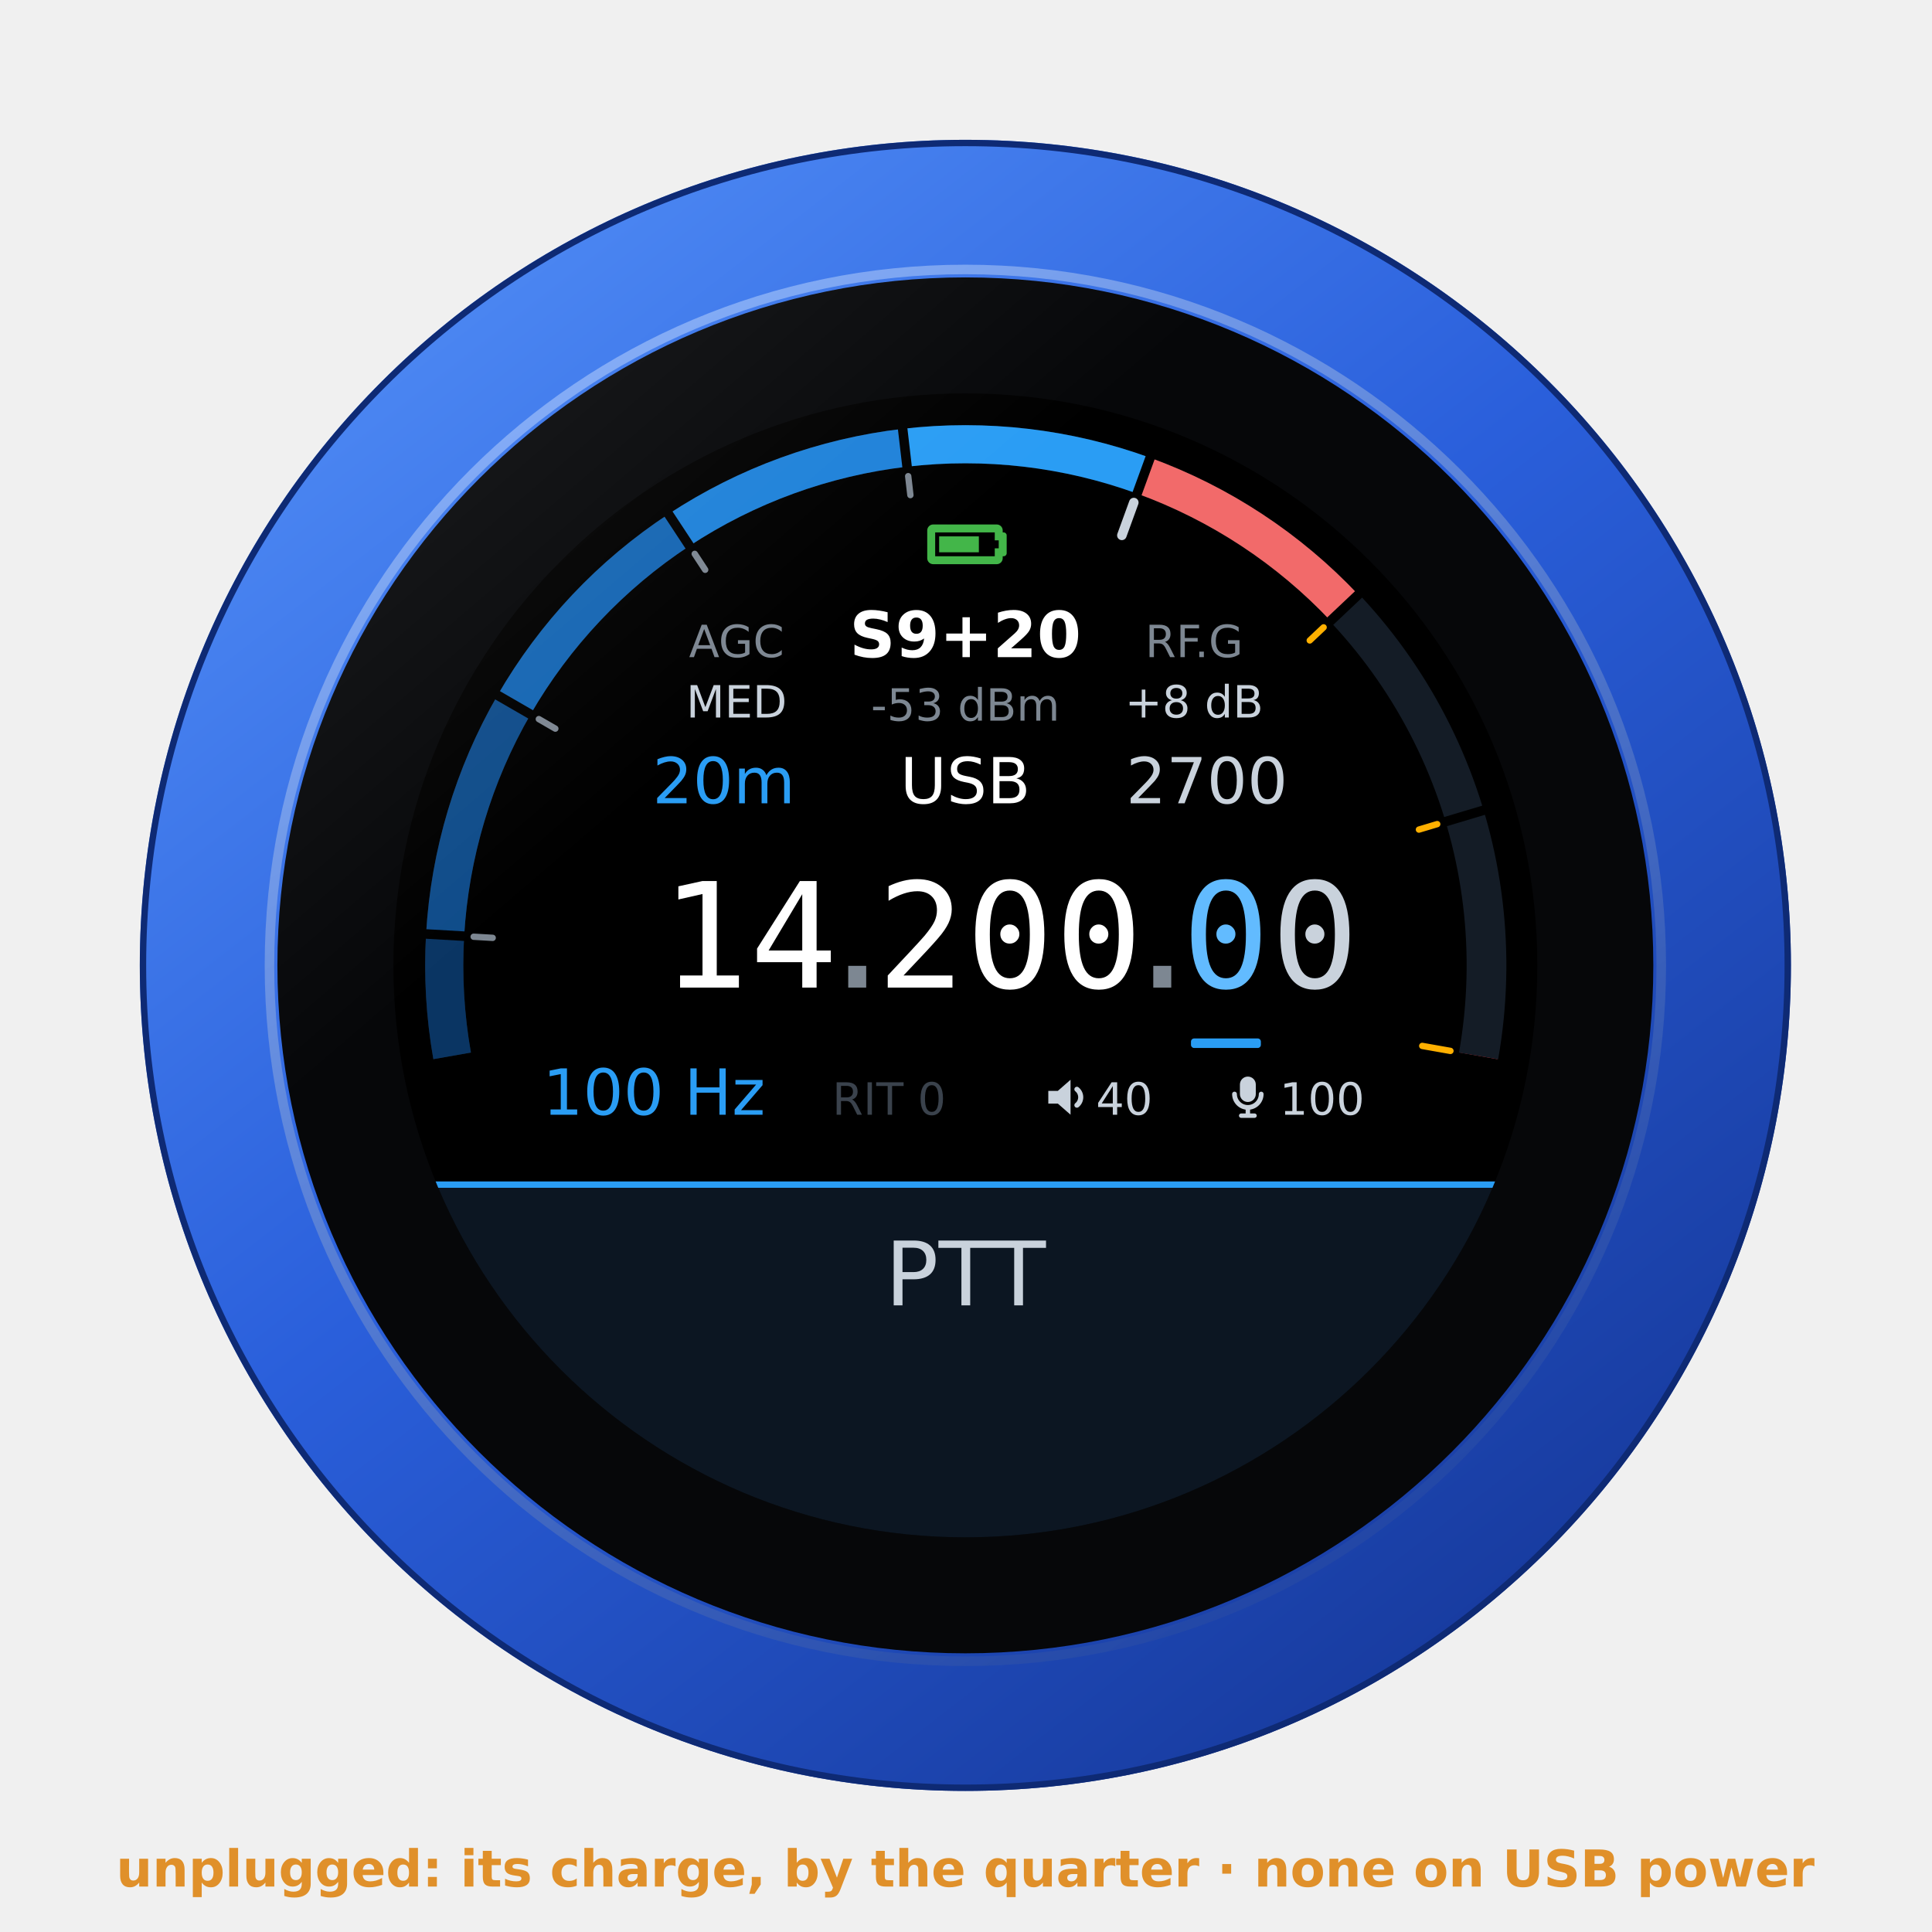
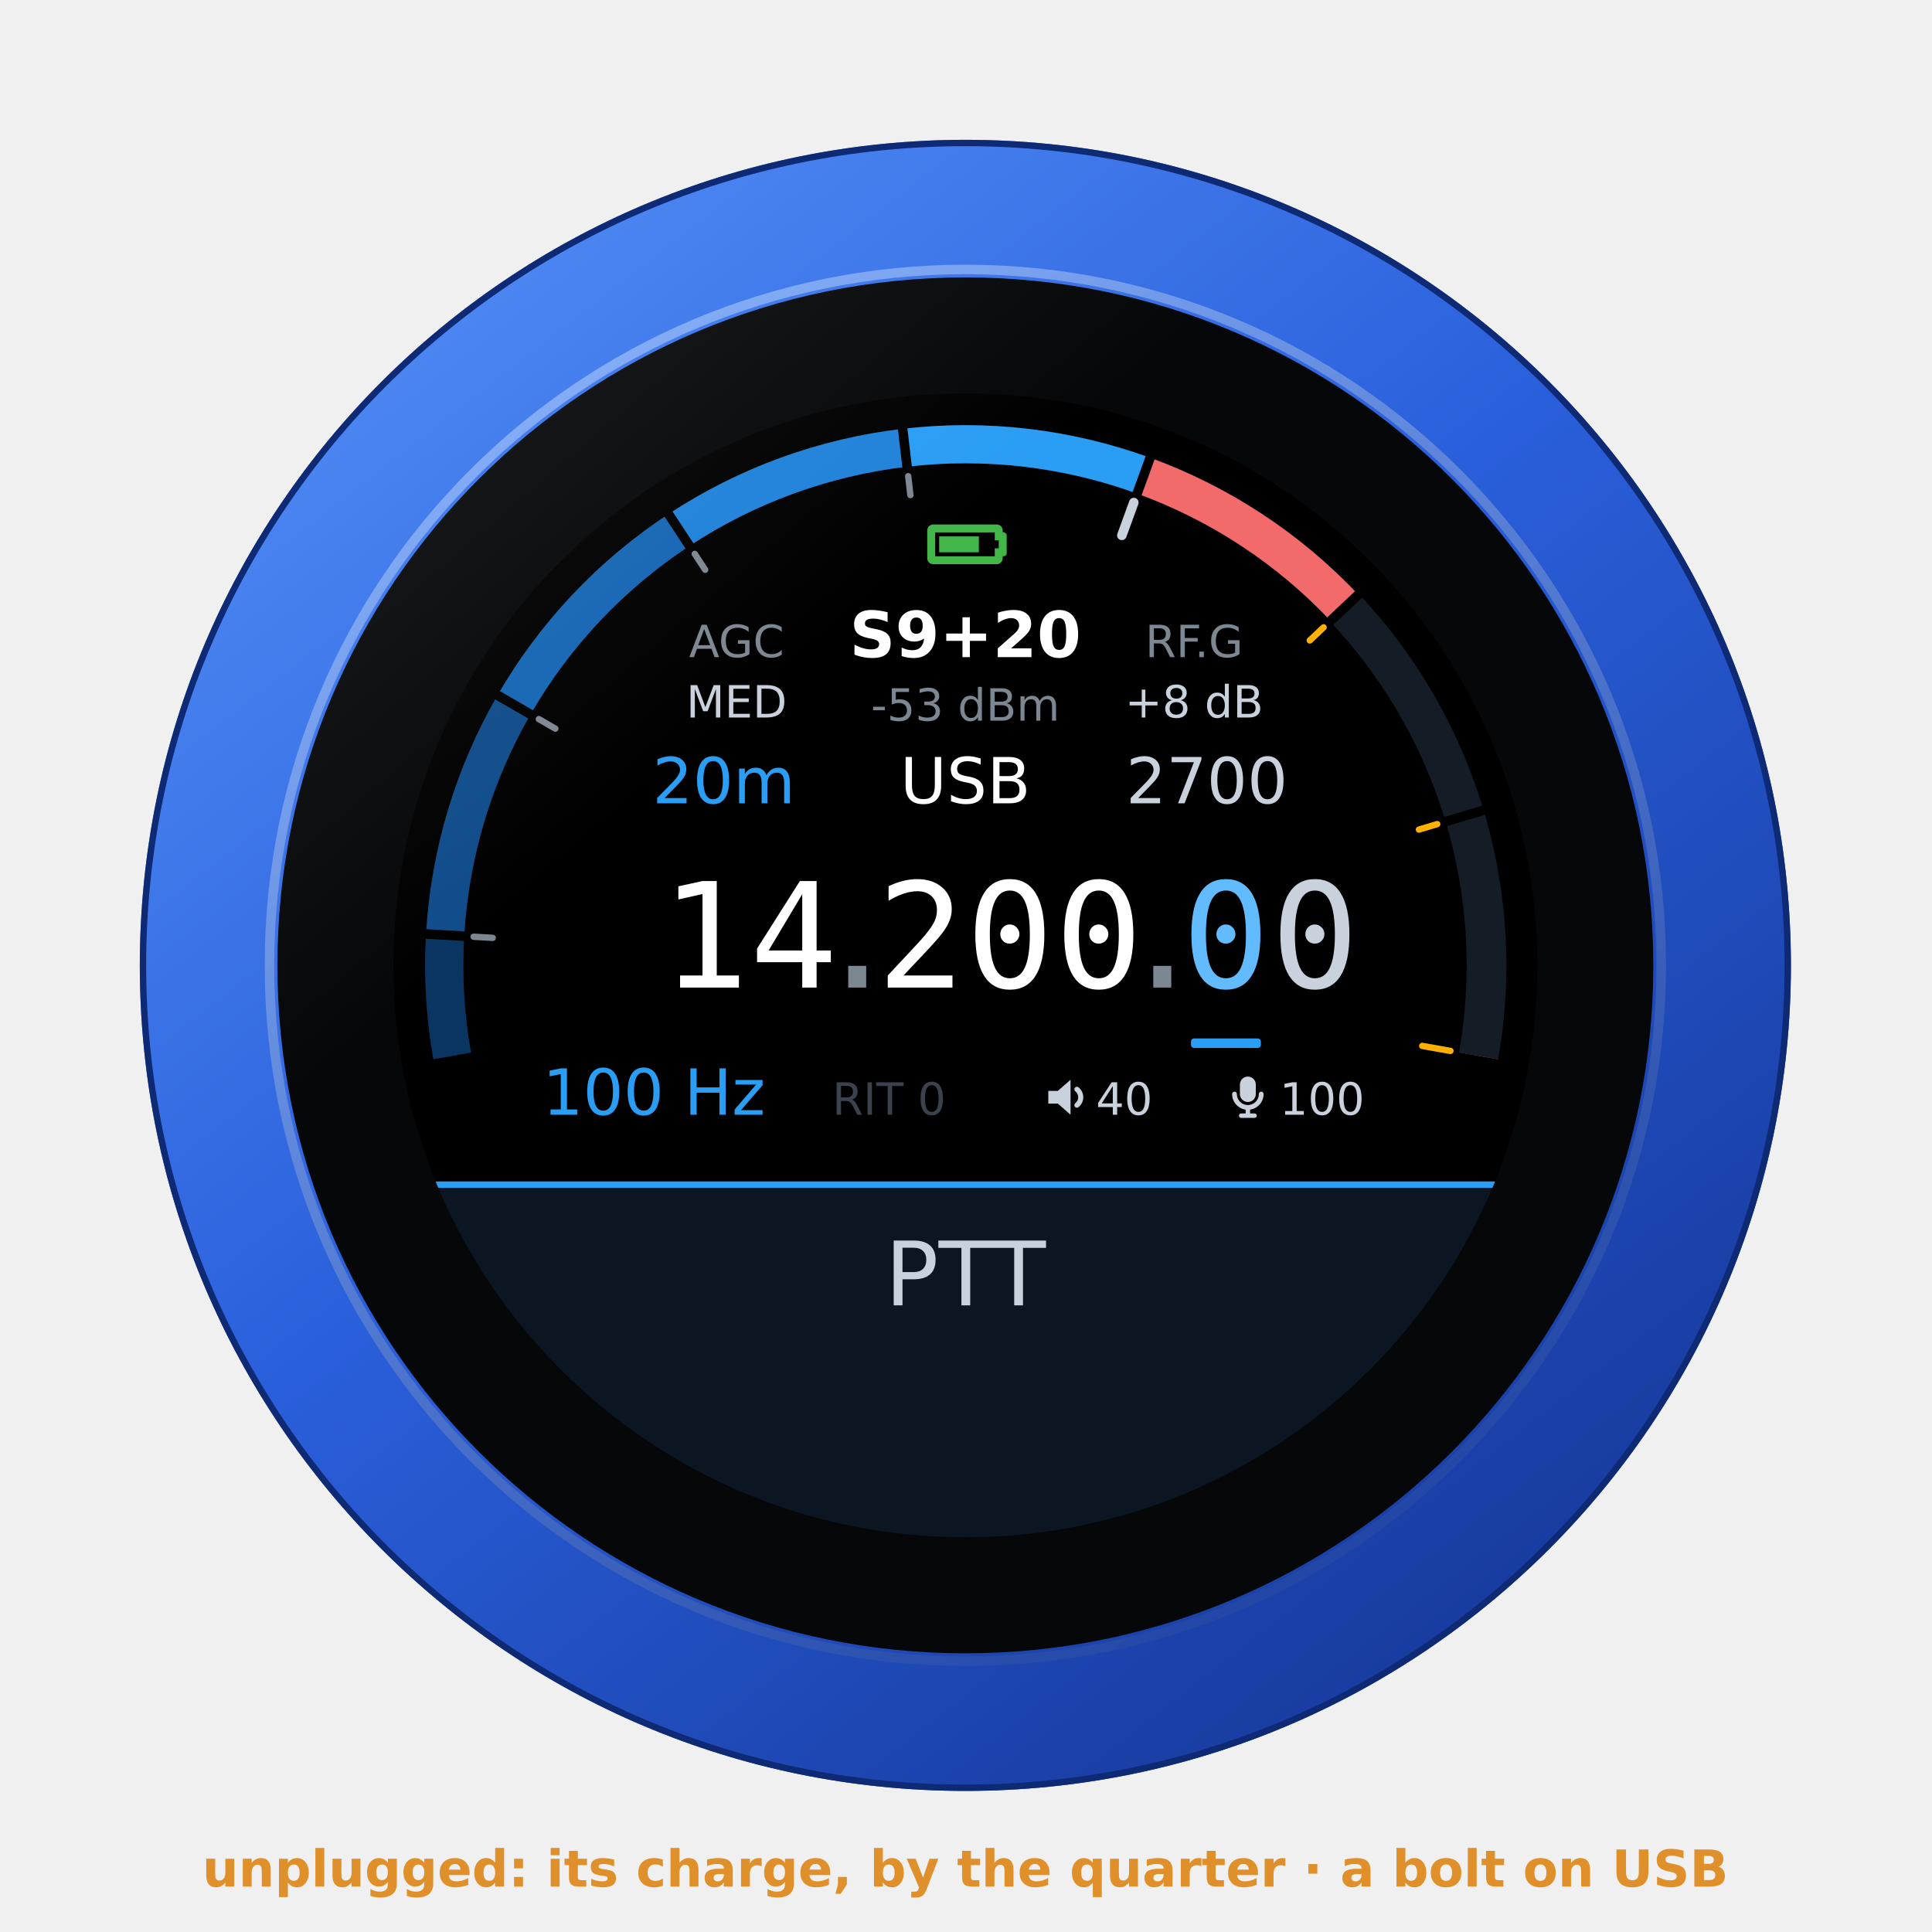
<svg xmlns="http://www.w3.org/2000/svg" viewBox="0 0 608 608" width="608" height="608" role="img" aria-label="On its own battery: the knob's charge at the top of the arc">
  <defs>
    <clipPath id="flex-17-glass">
      <circle cx="180" cy="180" r="180" />
    </clipPath>
    <linearGradient id="flex-17-alu" x1="0.15" y1="0.05" x2="0.85" y2="0.95">
      <stop offset="0" stop-color="#4F8BF5" />
      <stop offset="0.45" stop-color="#2A5FDB" />
      <stop offset="1" stop-color="#16389A" />
    </linearGradient>
    <linearGradient id="flex-17-chamfer" x1="0.2" y1="0" x2="0.8" y2="1">
      <stop offset="0" stop-color="#9CC0FF" />
      <stop offset="1" stop-color="#1B3F9E" />
    </linearGradient>
    <linearGradient id="flex-17-gloss" x1="0" y1="0" x2="0.6" y2="0.7">
      <stop offset="0" stop-color="#FFFFFF" stop-opacity="0.10" />
      <stop offset="0.5" stop-color="#FFFFFF" stop-opacity="0" />
    </linearGradient>
    <linearGradient id="flex-17-upd" x1="0" y1="0" x2="0" y2="1">
      <stop offset="0" stop-color="#262015" />
      <stop offset="1" stop-color="#0C0E13" />
    </linearGradient>
    <marker id="flex-17-arrow" viewBox="0 0 10 10" refX="7" refY="5" markerWidth="7" markerHeight="7" orient="auto-start-reverse">
      <path d="M0,1 L10,5 L0,9 z" fill="#E0902A" />
    </marker>
  </defs>
  <circle cx="303.8" cy="303.8" r="259.8" fill="url(#flex-17-alu)" />
  <circle cx="303.8" cy="303.8" r="258.8" fill="none" stroke="#0E2A74" stroke-width="2" />
  <circle cx="303.8" cy="303.8" r="219.0" fill="none" stroke="url(#flex-17-chamfer)" stroke-width="3" opacity="0.8" />
  <circle cx="303.8" cy="303.8" r="216.5" fill="#060709" />
  <g transform="translate(123.8,123.8)">
    <g clip-path="url(#flex-17-glass)">
      <rect x="0" y="0" width="360" height="360" fill="#000000" />
      <path d="M18.49,208.48 A164.00,164.00 0 1 1 341.51,208.48" fill="none" stroke="#141C26" stroke-width="12" />
      <path d="M18.49,208.48 A164.00,164.00 0 0 1 16.28,170.46" fill="none" stroke="#0A3563" stroke-width="12" />
      <path d="M16.28,170.46 A164.00,164.00 0 0 1 37.97,98.00" fill="none" stroke="#0F4C8A" stroke-width="12" />
      <path d="M37.97,98.00 A164.00,164.00 0 0 1 89.88,42.98" fill="none" stroke="#1666B3" stroke-width="12" />
      <path d="M89.88,42.98 A164.00,164.00 0 0 1 160.96,17.11" fill="none" stroke="#1F82D9" stroke-width="12" />
      <path d="M160.96,17.11 A164.00,164.00 0 0 1 236.09,25.89" fill="none" stroke="#2A9DF4" stroke-width="12" />
      <path d="M236.09,25.89 A164.00,164.00 0 0 1 299.29,67.46" fill="none" stroke="#F26A6A" stroke-width="12" />
      <path d="M299.29,67.46 A164.00,164.00 0 0 1 337.11,132.96" fill="none" stroke="#EE4444" stroke-width="12" />
      <path d="M337.11,132.96 A164.00,164.00 0 0 1 341.51,208.48" fill="none" stroke="#E8262B" stroke-width="12" />
      <path d="M341.51,208.48 A164.00,164.00 0 1 0 18.49,208.48" fill="none" stroke="#141C26" stroke-width="12.5" stroke-dasharray="152.66 582.47" />
      <line x1="23.27" y1="170.87" x2="9.29" y2="170.06" stroke="#000000" stroke-width="3" />
      <line x1="44.03" y1="101.50" x2="31.91" y2="94.50" stroke="#000000" stroke-width="3" />
      <line x1="93.73" y1="48.83" x2="86.03" y2="37.13" stroke="#000000" stroke-width="3" />
      <line x1="161.77" y1="24.06" x2="160.15" y2="10.16" stroke="#000000" stroke-width="3" />
      <line x1="233.70" y1="32.47" x2="238.49" y2="19.31" stroke="#000000" stroke-width="3" />
      <line x1="294.20" y1="72.26" x2="304.38" y2="62.65" stroke="#000000" stroke-width="3" />
      <line x1="330.40" y1="134.97" x2="343.82" y2="130.96" stroke="#000000" stroke-width="3" />
      <line x1="31.25" y1="171.34" x2="25.26" y2="170.99" stroke="#7D8792" stroke-width="2" stroke-linecap="round" />
      <line x1="50.96" y1="105.50" x2="45.77" y2="102.50" stroke="#7D8792" stroke-width="2" stroke-linecap="round" />
      <line x1="98.12" y1="55.51" x2="94.83" y2="50.50" stroke="#7D8792" stroke-width="2" stroke-linecap="round" />
      <line x1="162.70" y1="32.01" x2="162.01" y2="26.05" stroke="#7D8792" stroke-width="2" stroke-linecap="round" />
      <line x1="229.25" y1="44.68" x2="233.01" y2="34.35" stroke="#C9D2DC" stroke-width="3" stroke-linecap="round" />
      <line x1="288.38" y1="77.75" x2="292.74" y2="73.63" stroke="#FFB000" stroke-width="2" stroke-linecap="round" />
      <line x1="322.74" y1="137.27" x2="328.49" y2="135.55" stroke="#FFB000" stroke-width="2" stroke-linecap="round" />
      <line x1="323.78" y1="205.35" x2="332.65" y2="206.92" stroke="#FFB000" stroke-width="2" stroke-linecap="round" />
      <text x="180.0" y="83.0" font-size="20" fill="#FFFFFF" font-family="DejaVu Sans,Verdana,sans-serif" font-weight="700" text-anchor="middle">S9+20</text>
      <text x="180.0" y="103.0" font-size="14" fill="#7D8792" font-family="DejaVu Sans,Verdana,sans-serif" font-weight="400" text-anchor="middle">-53 dBm</text>
      <text x="108.0" y="83.0" font-size="14" fill="#7D8792" font-family="DejaVu Sans,Verdana,sans-serif" font-weight="400" text-anchor="middle">AGC</text>
      <text x="108.0" y="102.0" font-size="14" fill="#C9D2DC" font-family="DejaVu Sans,Verdana,sans-serif" font-weight="400" text-anchor="middle">MED</text>
      <text x="252.0" y="83.0" font-size="14" fill="#7D8792" font-family="DejaVu Sans,Verdana,sans-serif" font-weight="400" text-anchor="middle">RF.G</text>
      <text x="252.0" y="102.0" font-size="14" fill="#C9D2DC" font-family="DejaVu Sans,Verdana,sans-serif" font-weight="400" text-anchor="middle">+8 dB</text>
      <text x="104.0" y="129.0" font-size="20" fill="#2A9DF4" font-family="DejaVu Sans,Verdana,sans-serif" font-weight="400" text-anchor="middle">20m</text>
      <text x="180.0" y="129.0" font-size="20" fill="#FFFFFF" font-family="DejaVu Sans,Verdana,sans-serif" font-weight="400" text-anchor="middle">USB</text>
      <text x="256.0" y="129.0" font-size="20" fill="#C9D2DC" font-family="DejaVu Sans,Verdana,sans-serif" font-weight="400" text-anchor="middle">2700</text>
      <text x="98.0" y="187.0" font-size="46" fill="#FFFFFF" font-family="Hack,DejaVu Sans Mono,Menlo,Consolas,monospace" font-weight="400" text-anchor="middle" textLength="28" lengthAdjust="spacingAndGlyphs">1</text>
      <text x="126.0" y="187.0" font-size="46" fill="#FFFFFF" font-family="Hack,DejaVu Sans Mono,Menlo,Consolas,monospace" font-weight="400" text-anchor="middle" textLength="28" lengthAdjust="spacingAndGlyphs">4</text>
      <text x="146.0" y="187.0" font-size="46" fill="#7D8792" font-family="Hack,DejaVu Sans Mono,Menlo,Consolas,monospace" font-weight="400" text-anchor="middle" textLength="28" lengthAdjust="spacingAndGlyphs">.</text>
      <text x="166.0" y="187.0" font-size="46" fill="#FFFFFF" font-family="Hack,DejaVu Sans Mono,Menlo,Consolas,monospace" font-weight="400" text-anchor="middle" textLength="28" lengthAdjust="spacingAndGlyphs">2</text>
      <text x="194.0" y="187.0" font-size="46" fill="#FFFFFF" font-family="Hack,DejaVu Sans Mono,Menlo,Consolas,monospace" font-weight="400" text-anchor="middle" textLength="28" lengthAdjust="spacingAndGlyphs">0</text>
      <text x="222.0" y="187.0" font-size="46" fill="#FFFFFF" font-family="Hack,DejaVu Sans Mono,Menlo,Consolas,monospace" font-weight="400" text-anchor="middle" textLength="28" lengthAdjust="spacingAndGlyphs">0</text>
      <text x="242.0" y="187.0" font-size="46" fill="#7D8792" font-family="Hack,DejaVu Sans Mono,Menlo,Consolas,monospace" font-weight="400" text-anchor="middle" textLength="28" lengthAdjust="spacingAndGlyphs">.</text>
      <text x="262.0" y="187.0" font-size="46" fill="#62BBFF" font-family="Hack,DejaVu Sans Mono,Menlo,Consolas,monospace" font-weight="400" text-anchor="middle" textLength="28" lengthAdjust="spacingAndGlyphs">0</text>
      <text x="290.0" y="187.0" font-size="46" fill="#C9D2DC" font-family="Hack,DejaVu Sans Mono,Menlo,Consolas,monospace" font-weight="400" text-anchor="middle" textLength="28" lengthAdjust="spacingAndGlyphs">0</text>
      <rect x="251" y="203" width="22" height="3" rx="1" fill="#2A9DF4" />
      <text x="82.0" y="227.0" font-size="20" fill="#2A9DF4" font-family="DejaVu Sans,Verdana,sans-serif" font-weight="400" text-anchor="middle">100 Hz</text>
      <text x="156.0" y="227.0" font-size="14" fill="#3A424C" font-family="DejaVu Sans,Verdana,sans-serif" font-weight="400" text-anchor="middle">RIT 0</text>
      <g transform="translate(206.1,216.0)" fill="#C9D2DC">
        <path d="M0,3.5 h3 l4,-3.5 v11 l-4,-3.5 h-3 z" />
        <path d="M9,3 a3.2,3.2 0 0 1 0,5" fill="none" stroke="#C9D2DC" stroke-width="1.6" stroke-linecap="round" />
      </g>
      <text x="221.1" y="227.0" font-size="14" fill="#C9D2DC" font-family="DejaVu Sans,Verdana,sans-serif" font-weight="400" text-anchor="start">40</text>
      <g transform="translate(263.9,215.0)" fill="#C9D2DC">
        <rect x="2.5" y="0" width="5" height="8" rx="2.5" />
        <path d="M0.8,5.5 a4.2,4.2 0 0 0 8.4,0" fill="none" stroke="#C9D2DC" stroke-width="1.5" stroke-linecap="round" />
        <rect x="4.3" y="9.6" width="1.4" height="2.4" />
        <rect x="2.2" y="11.6" width="5.6" height="1.4" rx="0.7" />
      </g>
      <text x="278.9" y="227.0" font-size="14" fill="#C9D2DC" font-family="DejaVu Sans,Verdana,sans-serif" font-weight="400" text-anchor="start">100</text>
      <rect x="0" y="248" width="360" height="112" fill="#0C1622" />
      <line x1="0" y1="249" x2="360" y2="249" stroke="#2A9DF4" stroke-width="2" />
      <text x="180.0" y="287.0" font-size="28" fill="#C9D2DC" font-family="DejaVu Sans,Verdana,sans-serif" font-weight="500" text-anchor="middle" xml:space="preserve">PTT</text>
      <path transform="translate(168.0,37.5) scale(0.0390625)" d="M544 160v64h32v64h-32v64H64V160h480m16-64H48c-26.51 0-48 21.49-48 48v224c0 26.51 21.49 48 48 48h512c26.51 0 48-21.49 48-48v-16h8c13.255 0 24-10.745 24-24V184c0-13.255-10.745-24-24-24h-8v-16c0-26.51-21.49-48-48-48zM416 192H96v128h320V192z" fill="#43B649" />
    </g>
  </g>
  <circle cx="303.8" cy="303.8" r="216.5" fill="url(#flex-17-gloss)" />
-   <text x="303.8" y="593.7" font-size="16" fill="#E0902A" font-family="DejaVu Sans,Verdana,sans-serif" font-weight="700" text-anchor="middle">unplugged: its charge, by the quarter  ·  none on USB power</text>
+   <text x="303.8" y="593.7" font-size="16" fill="#E0902A" font-family="DejaVu Sans,Verdana,sans-serif" font-weight="700" text-anchor="middle">unplugged: its charge, by the quarter  ·  a bolt on USB</text>
</svg>
